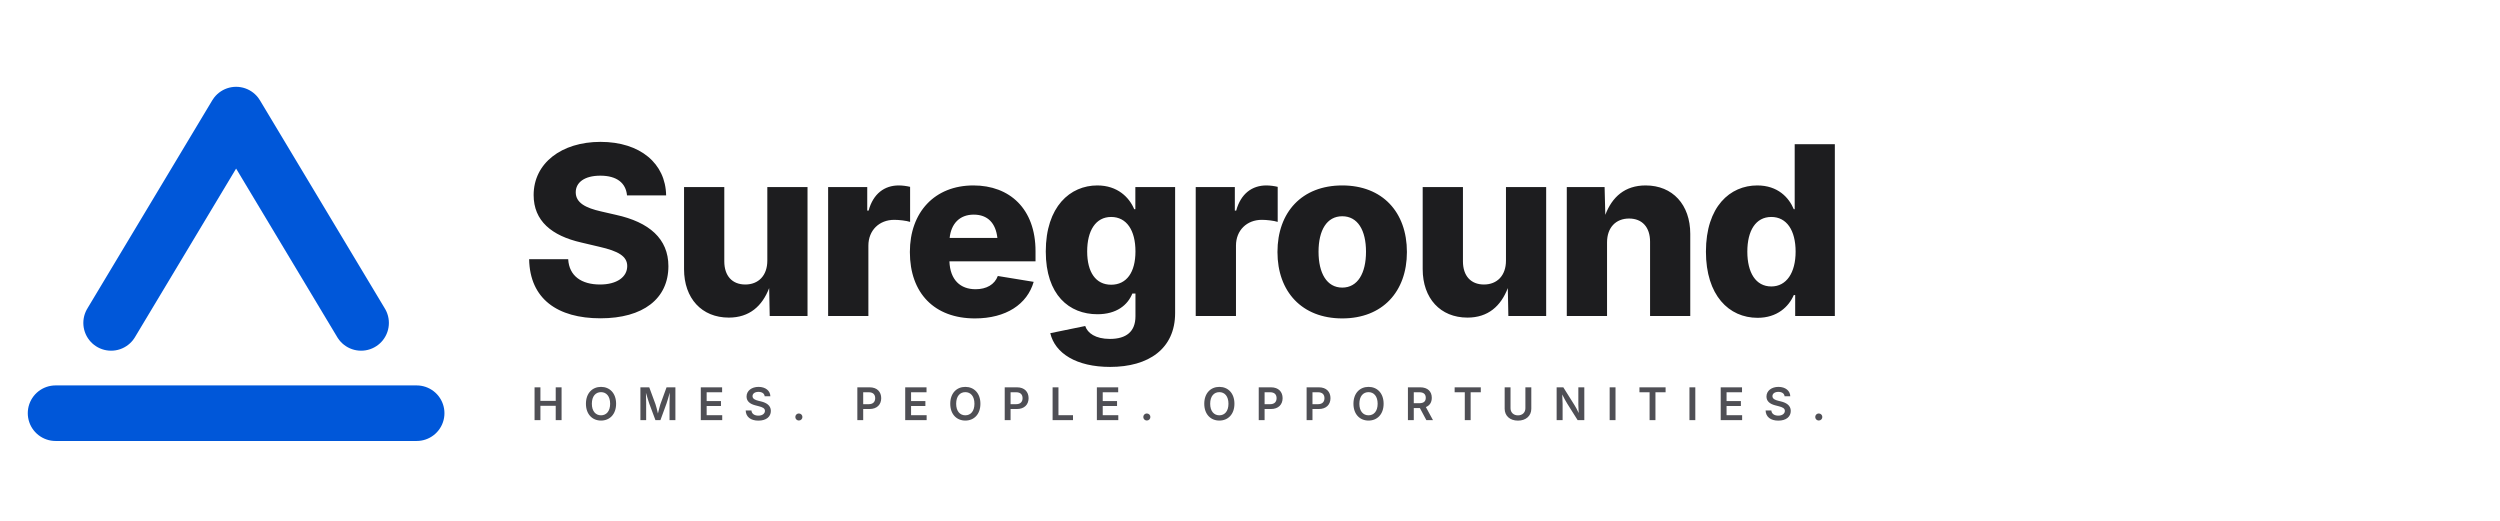
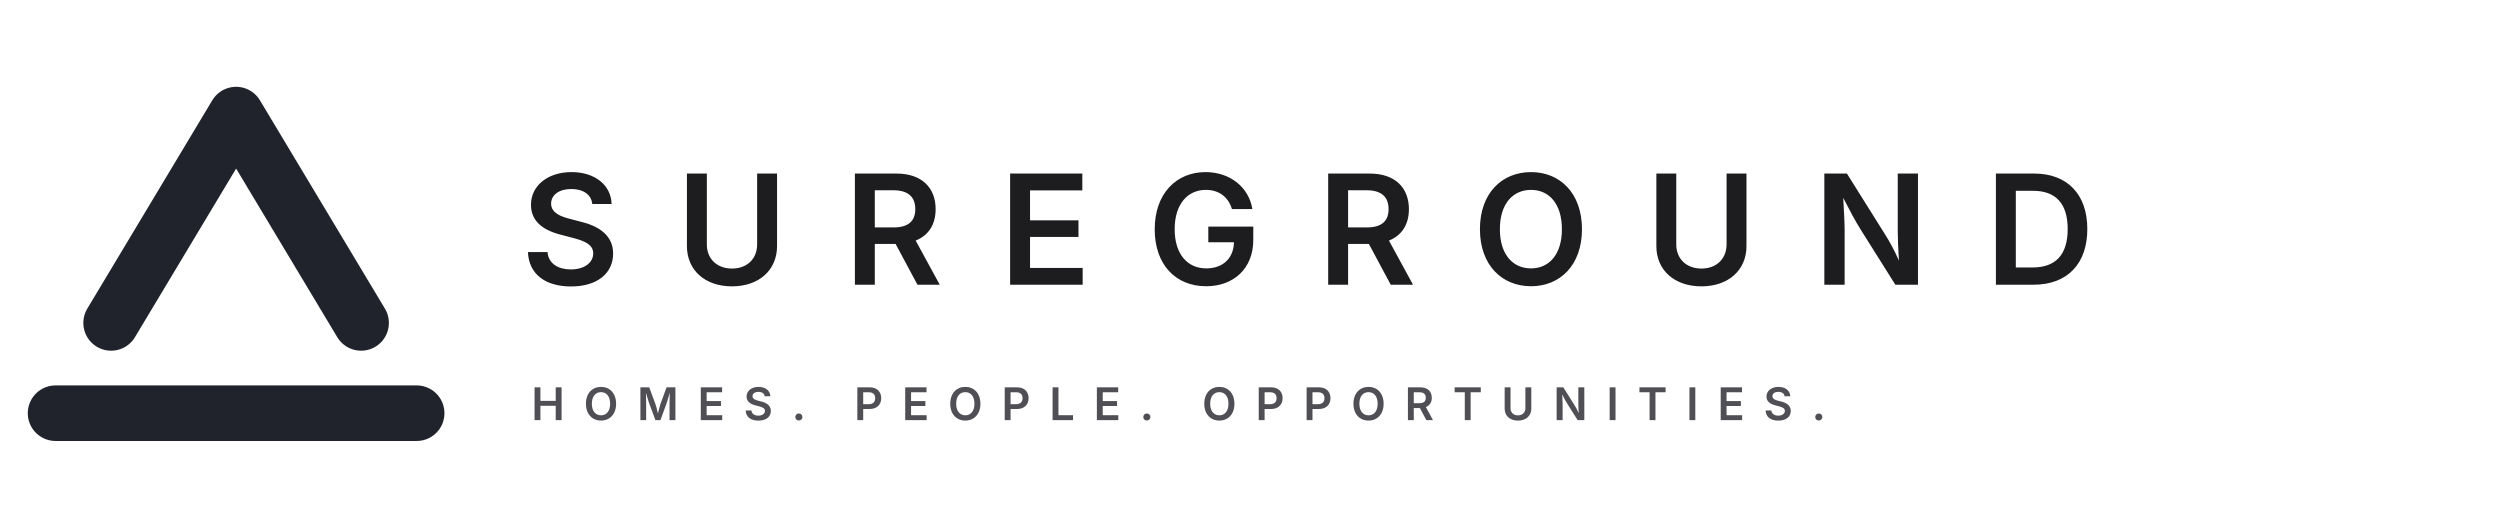
<svg xmlns="http://www.w3.org/2000/svg" viewBox="0 0 720 150">
  <g transform="translate(4 11)">
-     <g fill="none" stroke="#0057D9" stroke-width="16" stroke-linecap="round" stroke-linejoin="round">
+     <g fill="none" stroke="#20232B" stroke-width="16" stroke-linecap="round" stroke-linejoin="round">
      <path d="M28 82 64 22l36 60" />
      <path d="M12 108h104" />
    </g>
  </g>
-   <text x="150" y="91" font-family="Manrope,Inter,Arial,sans-serif" font-size="68" font-weight="800" letter-spacing="-1.7" fill="#1D1D1F">Sureground</text>
+   <text x="150" y="82" font-family="Manrope,Inter,Arial,sans-serif" font-size="44" font-weight="600" letter-spacing="16" fill="#1D1D1F">SUREGROUND</text>
  <text x="153" y="121" font-family="Manrope,Inter,Arial,sans-serif" font-size="13" font-weight="600" letter-spacing="5.4" fill="#4F4F55">HOMES. PEOPLE. OPPORTUNITIES.</text>
</svg>
